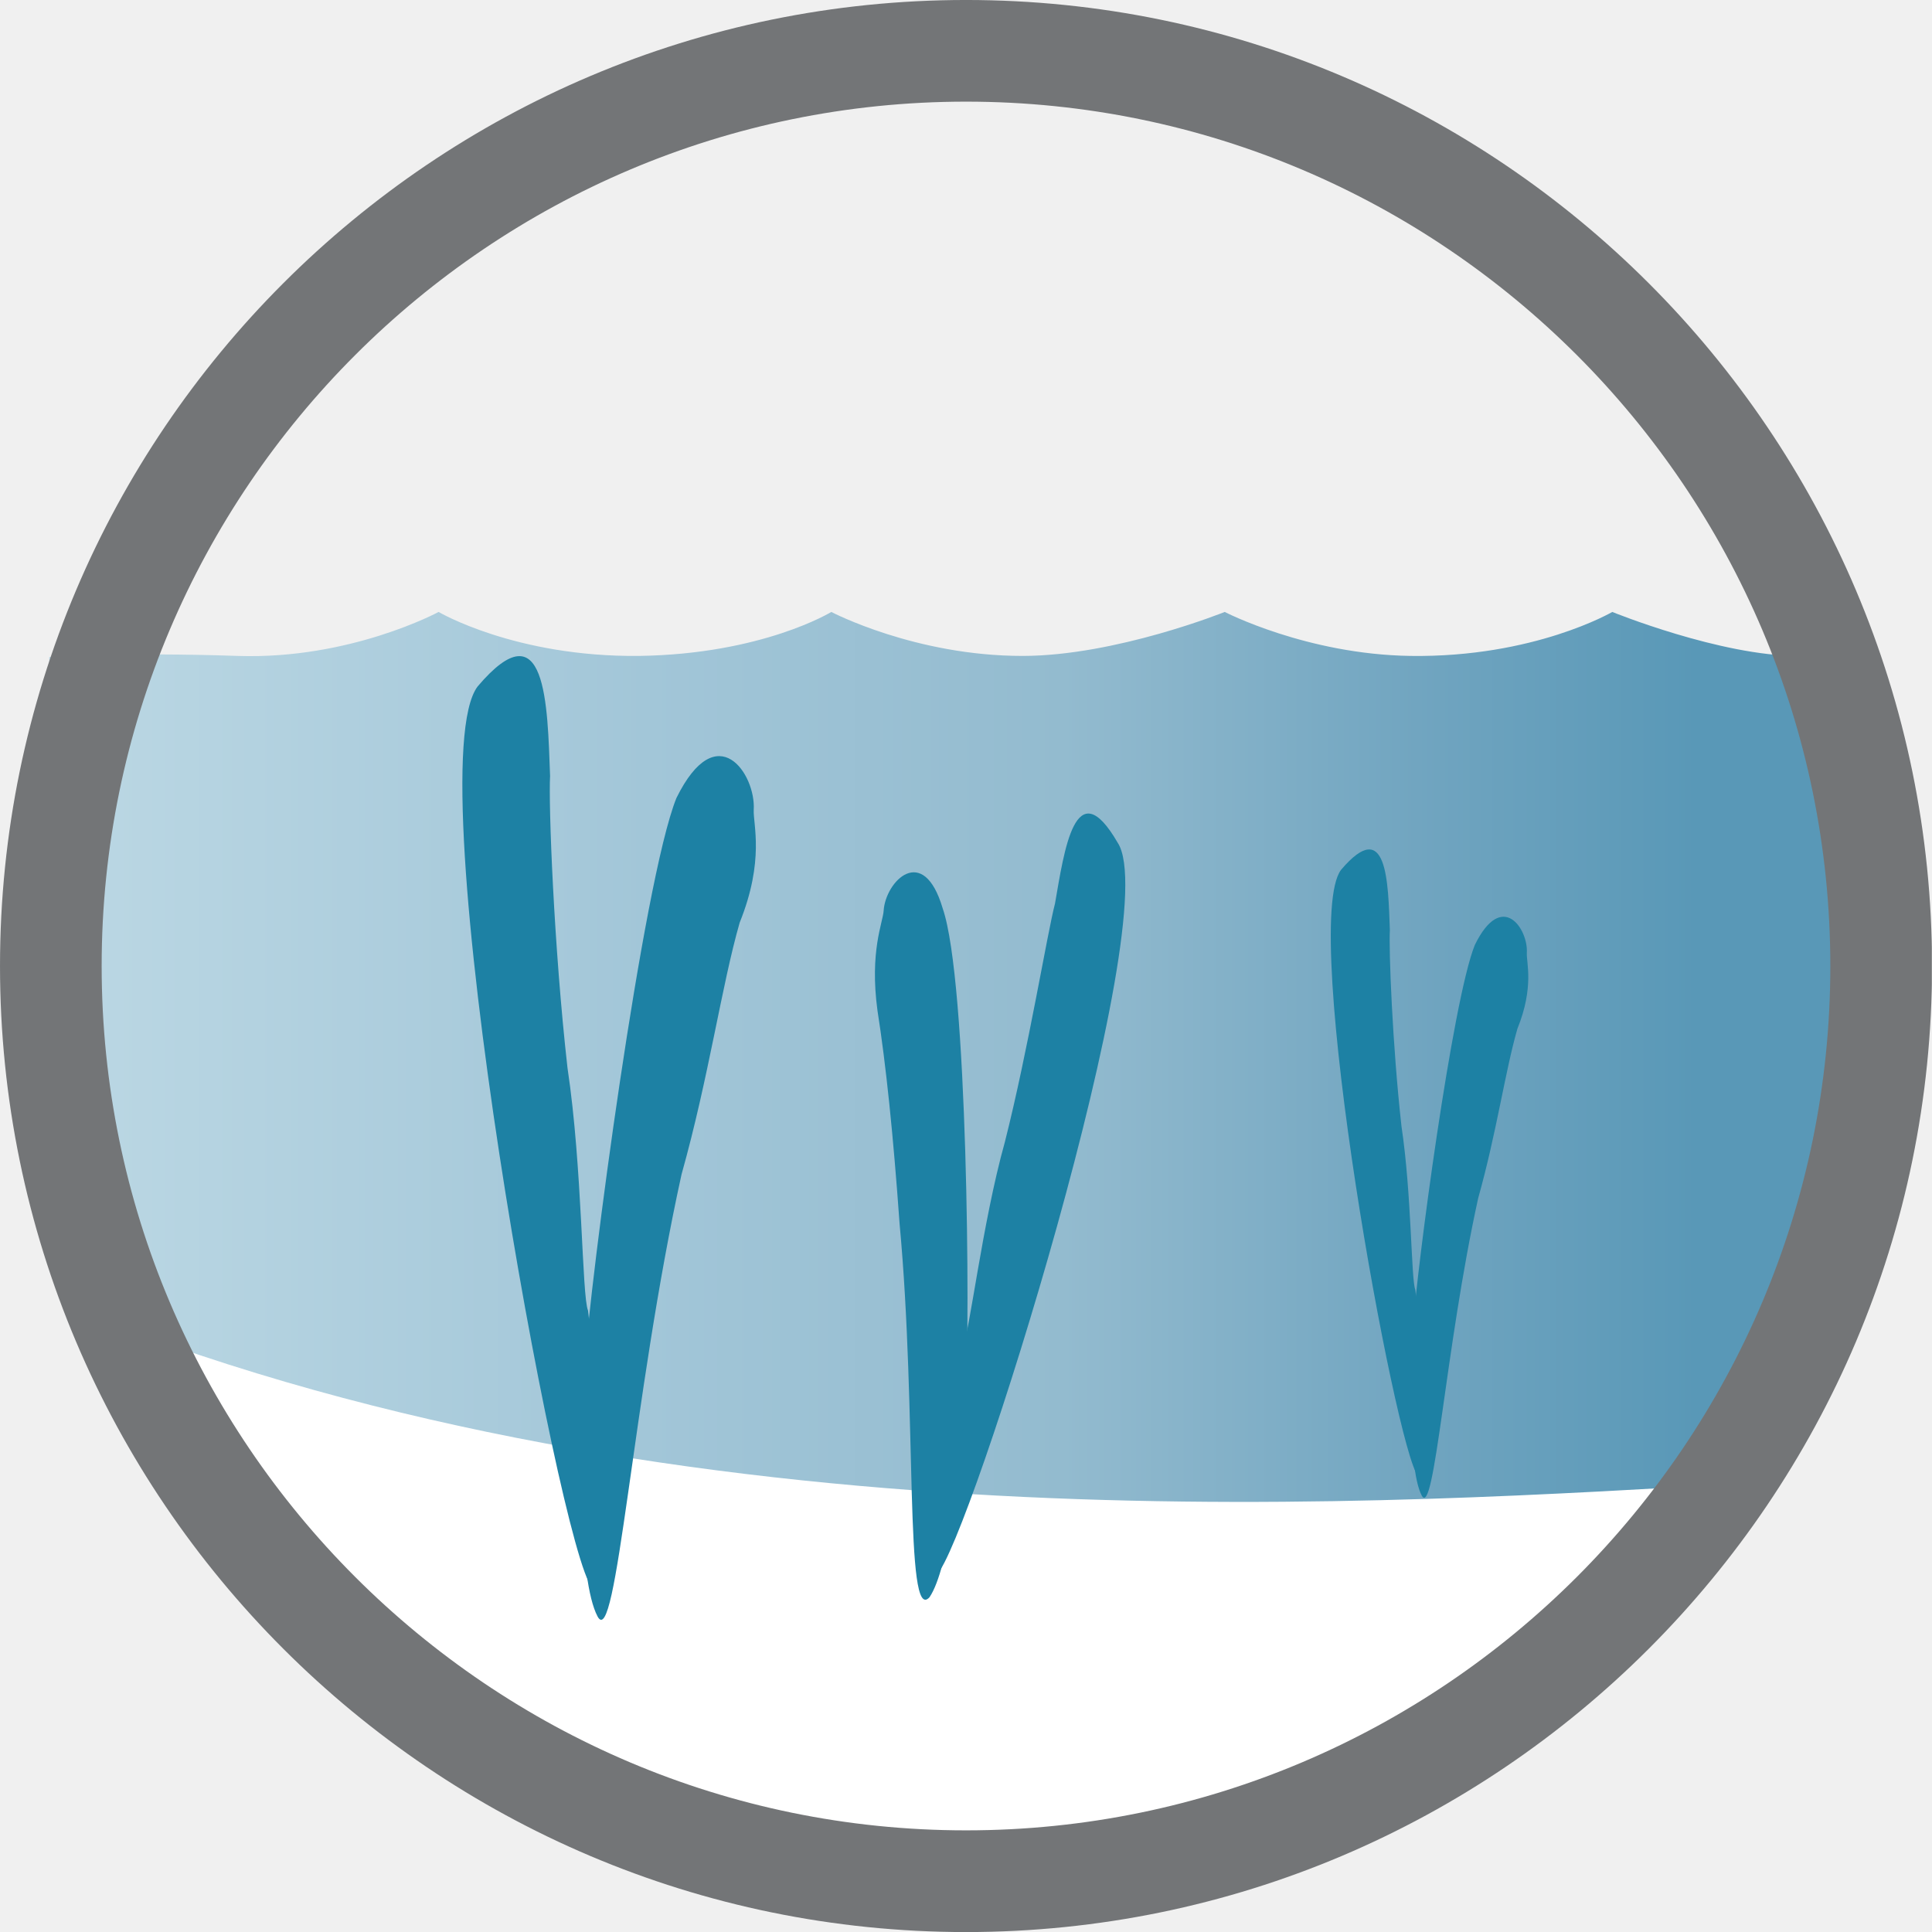
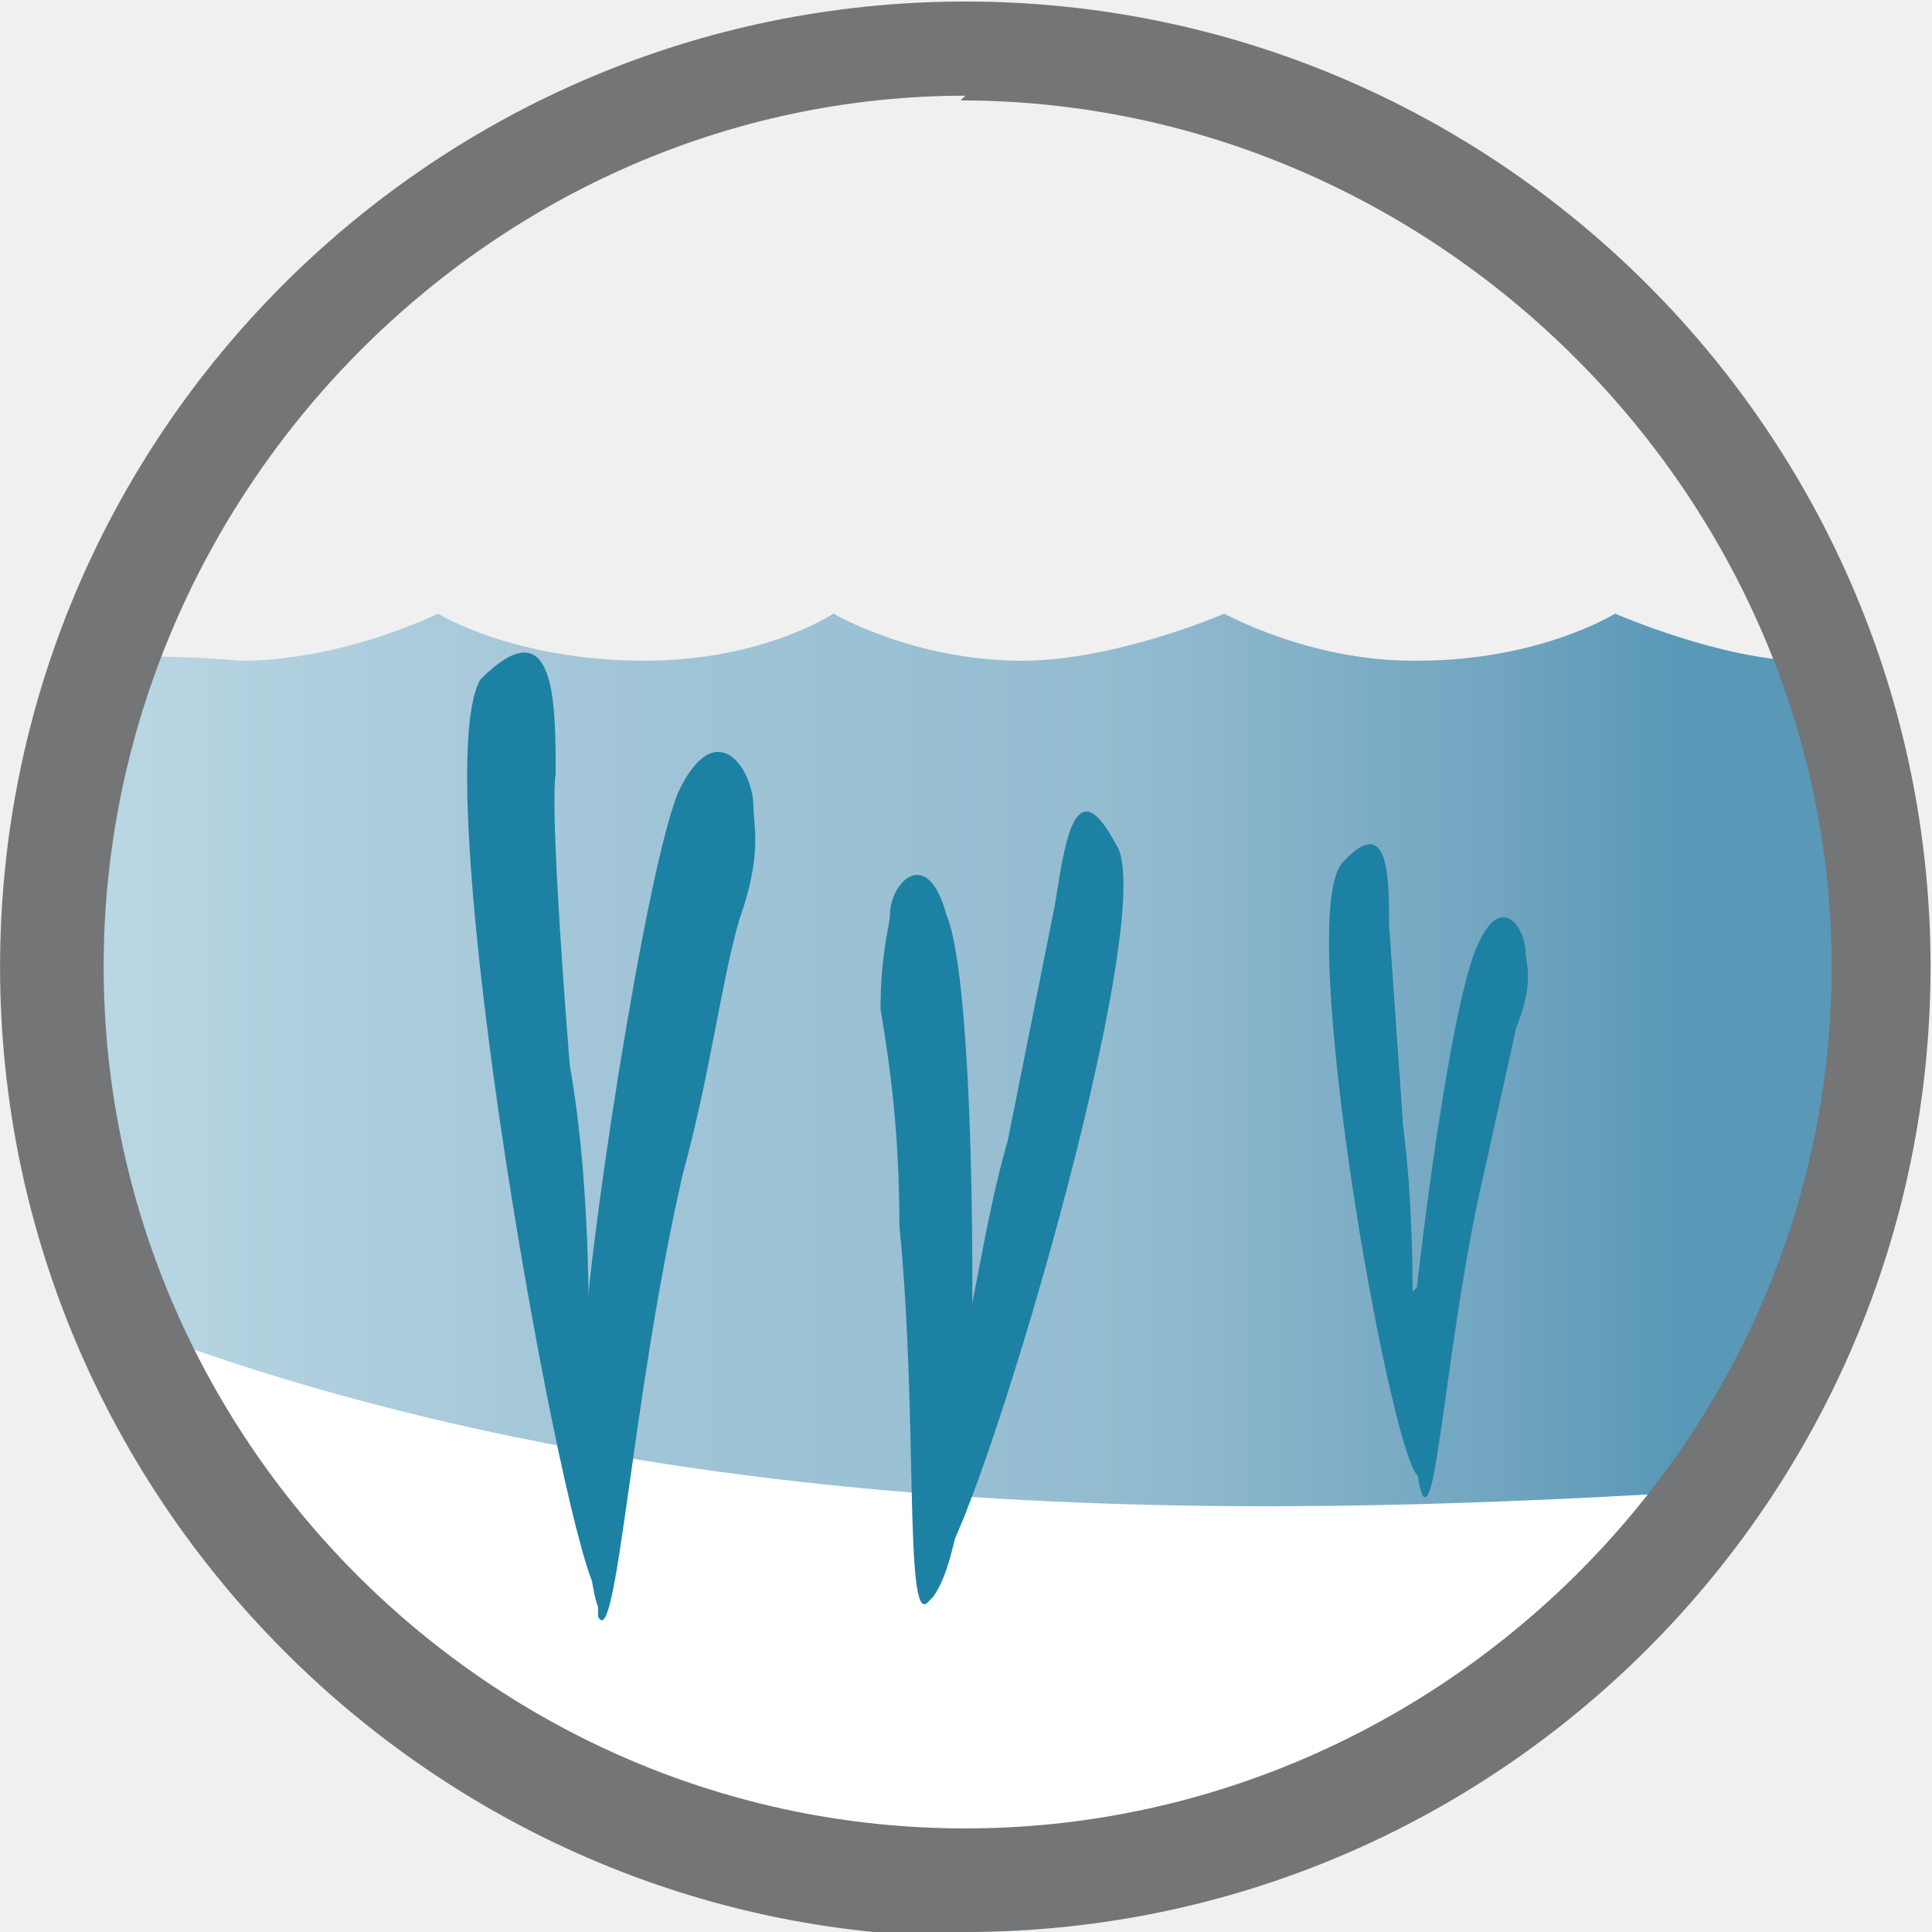
- <svg xmlns="http://www.w3.org/2000/svg" viewBox="0 0 54.706 54.71" height="54.71" width="54.706" xml:space="preserve" version="1.1" id="svg2">
-   <defs id="defs6">
-     <clipPath id="clipPath16" clipPathUnits="userSpaceOnUse">
-       <path id="path18" d="m 29.955,27.102 c -2.202,0.032 -3.944,0.934 -3.944,0.934 l 0,0 c 0,0 -2.314,-0.932 -4.29,-0.934 l 0,0 c -2.283,-0.002 -4.065,0.934 -4.065,0.934 l 0,0 c 0,0 -1.461,-0.897 -4.086,-0.934 l 0,0 c -2.63,-0.026 -4.255,0.934 -4.255,0.934 l 0,0 c 0,0 -1.872,-1.013 -4.263,-0.934 l 0,0 C 2.662,27.184 1.046,27.08 1.046,27.08 l 0,0 0,-12.053 5.693,-9.172 c 0,0 5.378,-5.376 12.97,-5.376 l 0,0 c 7.592,0 17.396,8.855 17.396,8.855 l 0,0 c 0,0 4.431,12.652 1.093,17.768 l 0,0 c -1.659,-0.002 -3.956,0.934 -3.956,0.934 l 0,0 c 0,0 -1.66,-0.971 -4.287,-0.934" />
+ <svg xmlns="http://www.w3.org/2000/svg" viewBox="0 0 54.706 54.71" height="54.7" width="54.7">
+   <defs>
+     <clipPath id="a">
+       <path d="M30 27c-2.2 0-4 1-4 1s-2.3-1-4.3-1c-2.3 0-4 1-4 1s-1.5-1-4-1c-2.8 0-4.4 1-4.4 1s-2-1-4.2-1c-2.3.2-4 0-4 0V15l5.7-9S12 .4 19.7.4 37 9.3 37 9.3 41.6 22 38.3 27c-1.7 0-4 1-4 1s-1.6-1-4.2-1" />
    </clipPath>
-     <linearGradient id="linearGradient24" spreadMethod="pad" gradientTransform="matrix(38.39795,0,0,-38.39795,1.04541,14.25732)" gradientUnits="userSpaceOnUse" y2="0" x2="1" y1="0" x1="0">
-       <stop id="stop26" offset="0" style="stop-opacity:1;stop-color:#bcd8e4" />
-       <stop id="stop28" offset="0.331" style="stop-opacity:1;stop-color:#a2c6d8" />
-       <stop id="stop30" offset="0.561" style="stop-opacity:1;stop-color:#93bbcf" />
-       <stop id="stop32" offset="0.756" style="stop-opacity:1;stop-color:#71a5c0" />
-       <stop id="stop34" offset="0.911" style="stop-opacity:1;stop-color:#5998b7" />
-       <stop id="stop36" offset="1" style="stop-opacity:1;stop-color:#5998b7" />
+     <linearGradient id="b" gradientTransform="matrix(38.39795 0 0 -38.39795 1.045 14.257)" gradientUnits="userSpaceOnUse" x2="1">
+       <stop offset="0" stop-color="#bcd8e4" />
+       <stop offset=".3" stop-color="#a2c6d8" />
+       <stop offset=".6" stop-color="#93bbcf" />
+       <stop offset=".8" stop-color="#71a5c0" />
+       <stop offset=".9" stop-color="#5998b7" />
+       <stop offset="1" stop-color="#5998b7" />
    </linearGradient>
-     <clipPath id="clipPath44" clipPathUnits="userSpaceOnUse">
-       <path id="path46" d="m 0,41.033 41.029,0 L 41.029,0 0,0 0,41.033 Z" />
+     <clipPath id="c">
+       <path d="M0 41h41V0H0v41z" />
    </clipPath>
  </defs>
-   <g transform="matrix(1.333333,0,0,-1.333333,0,54.71027)" id="g10">
-     <g id="g12">
-       <g clip-path="url(#clipPath16)" id="g14">
-         <g id="g20">
-           <g id="g22">
-             <path id="path38" style="fill:url(#linearGradient24);stroke:none" d="m 29.955,27.102 c -2.202,0.032 -3.944,0.934 -3.944,0.934 l 0,0 c 0,0 -2.314,-0.932 -4.29,-0.934 l 0,0 c -2.283,-0.002 -4.065,0.934 -4.065,0.934 l 0,0 c 0,0 -1.461,-0.897 -4.086,-0.934 l 0,0 c -2.63,-0.026 -4.255,0.934 -4.255,0.934 l 0,0 c 0,0 -1.872,-1.013 -4.263,-0.934 l 0,0 C 2.662,27.184 1.046,27.08 1.046,27.08 l 0,0 0,-12.053 5.693,-9.172 c 0,0 5.378,-5.376 12.97,-5.376 l 0,0 c 7.592,0 17.396,8.855 17.396,8.855 l 0,0 c 0,0 4.431,12.652 1.093,17.768 l 0,0 c -1.659,-0.002 -3.956,0.934 -3.956,0.934 l 0,0 c 0,0 -1.66,-0.971 -4.287,-0.934" />
-           </g>
-         </g>
-       </g>
-     </g>
-     <g id="g40">
-       <g clip-path="url(#clipPath44)" id="g42">
-         <g transform="translate(37.1406,9.5332)" id="g48">
-           <path id="path50" style="fill:#ffffff;fill-opacity:1;fill-rule:nonzero;stroke:none" d="m 0,0 c -4.005,-5.271 -12.022,-8.785 -16.729,-8.785 -5.38,0 -14.308,3.825 -17.967,12.143 C -21.931,-1.475 -7.582,-0.425 0,0" />
-         </g>
-         <g transform="translate(20.5171,38.874)" id="g52">
-           <path id="path54" style="fill:#737577;fill-opacity:1;fill-rule:nonzero;stroke:none" d="m 0,0 c -10.122,0 -18.358,-8.237 -18.358,-18.358 0,-10.12 8.236,-18.357 18.358,-18.357 10.122,0 18.356,8.237 18.356,18.357 C 18.356,-8.237 10.122,0 0,0 m 0,-38.875 c -11.313,0 -20.517,9.206 -20.517,20.517 0,11.314 9.204,20.517 20.517,20.517 11.312,0 20.516,-9.203 20.516,-20.517 0,-11.311 -9.204,-20.517 -20.516,-20.517" />
-         </g>
-         <g transform="translate(20.4492,12.4482)" id="g56">
-           <path id="path58" style="fill:#1d81a4;fill-opacity:1;fill-rule:nonzero;stroke:none" d="m 0,0 c 0.139,0.243 0.41,2.604 0.892,4.328 0.499,1.97 0.903,4.449 1.065,5.065 0.195,1.113 0.428,2.852 1.332,1.293 C 4.318,9.121 0.111,-4.262 -0.551,-4.848 -1.214,-5.431 0,0 0,0" />
-         </g>
-         <g transform="translate(19.7412,7.1099)" id="g60">
-           <path id="path62" style="fill:#1d81a4;fill-opacity:1;fill-rule:nonzero;stroke:none" d="m 0,0 c -0.536,-0.592 -0.259,3.896 -0.635,7.926 -0.134,1.886 -0.291,3.397 -0.47,4.533 -0.171,1.263 0.116,1.873 0.131,2.121 0.038,0.623 0.842,1.451 1.255,0.047 C 0.812,13.092 0.862,5.832 0.77,4.334 0.675,2.837 0.412,0.603 0,0" />
-         </g>
-         <g transform="translate(30.0586,13.6421)" id="g64">
-           <path id="path66" style="fill:#1d81a4;fill-opacity:1;fill-rule:nonzero;stroke:none" d="M 0,0 C -0.089,0.208 -0.077,2.032 -0.293,3.466 -0.487,5.201 -0.565,7.232 -0.54,7.638 -0.578,8.653 -0.593,10.074 -1.576,8.918 -2.46,7.756 -0.415,-3.421 0.059,-3.958 0.531,-4.495 0,0 0,0" />
-         </g>
-         <g transform="translate(30.1934,9.2734)" id="g68">
-           <path id="path70" style="fill:#1d81a4;fill-opacity:1;fill-rule:nonzero;stroke:none" d="m 0,0 c 0.271,-0.524 0.497,3.113 1.201,6.313 0.392,1.395 0.574,2.703 0.833,3.598 0.36,0.889 0.188,1.408 0.2,1.61 0.032,0.505 -0.525,1.35 -1.104,0.17 C 0.65,10.504 -0.109,4.772 -0.184,3.562 -0.259,2.349 -0.27,0.524 0,0" />
-         </g>
-         <g transform="translate(12.4888,13.1982)" id="g72">
-           <path id="path74" style="fill:#1d81a4;fill-opacity:1;fill-rule:nonzero;stroke:none" d="m 0,0 c -0.132,0.312 -0.115,3.022 -0.436,5.153 -0.291,2.58 -0.405,5.6 -0.37,6.201 -0.056,1.511 -0.078,3.623 -1.538,1.902 C -3.656,11.531 -0.618,-5.085 0.085,-5.881 0.79,-6.68 0,0 0,0" />
-         </g>
-         <g transform="translate(12.689,6.7061)" id="g76">
-           <path id="path78" style="fill:#1d81a4;fill-opacity:1;fill-rule:nonzero;stroke:none" d="m 0,0 c 0.403,-0.779 0.738,4.626 1.786,9.385 0.582,2.074 0.851,4.014 1.235,5.348 0.534,1.323 0.282,2.093 0.298,2.393 0.048,0.752 -0.777,2.007 -1.642,0.252 C 0.966,15.614 -0.163,7.093 -0.275,5.292 -0.387,3.492 -0.405,0.778 0,0" />
-         </g>
-       </g>
-     </g>
+   <g clip-path="url(#a)" transform="matrix(1.33333 0 0 -1.33333 0 54.71)">
+     <path d="M30 27c-2.2 0-4 1-4 1s-2.3-1-4.3-1c-2.3 0-4 1-4 1s-1.5-1-4-1c-2.8 0-4.4 1-4.4 1s-2-1-4.2-1c-2.3.2-4 0-4 0V15l5.7-9S12 .4 19.7.4 37 9.3 37 9.3 41.6 22 38.3 27c-1.7 0-4 1-4 1s-1.6-1-4.2-1" fill="url(#b)" />
+   </g>
+   <g clip-path="url(#c)" transform="matrix(1.33333 0 0 -1.33333 0 54.71)">
+     <path d="M37 9.5C33 4.3 25 .7 20.5.7 15 .7 6 4.7 2.4 13 15.2 8 29.6 9 37 9.4" fill="#fff" />
+     <path d="M20.5 39c-10 0-18.3-8.4-18.3-18.5 0-10 8.2-18.3 18.3-18.3 10 0 18.4 8.2 18.4 18.3 0 10-8.4 18.4-18.5 18.4m0-39C9.2 0 0 9.2 0 20.5S9.2 41 20.5 41 41 31.8 41 20.5 31.8 0 20.5 0" fill="#737577" />
+     <path d="M20.4 12.4c.2.3.5 2.7 1 4.4l1 5c.2 1.2.4 3 1.3 1.3 1-1.4-3-14.8-3.8-15.4-.8-.6.4 4.8.4 4.8" fill="#1d81a4" />
+     <path d="M19.7 7c-.5-.5-.2 4-.6 8 0 2-.2 3.4-.4 4.6 0 1.2.2 1.8.2 2 0 .7.8 1.5 1.2 0 .6-1.4.6-8.7.5-10.2 0-1.5-.3-3.7-.8-4.3M30 13.6c0 .3 0 2-.2 3.5l-.3 4.3c0 1 0 2.4-1 1.3-1-1.2 1-12.4 1.6-13 .6-.5 0 4 0 4" fill="#1d81a4" />
+     <path d="M30.2 9.3c.3-.6.5 3 1.2 6.3l.8 3.6c.4 1 .2 1.4.2 1.6 0 .5-.5 1.3-1 .2-.6-1.2-1.3-7-1.4-8.2 0-1.2 0-3 .2-3.5M12.5 13.2c0 .3 0 3-.4 5.2-.2 2.5-.4 5.6-.3 6.2 0 1.5 0 3.6-1.6 2C9 24.5 12 8 12.7 7.2c.7-.8 0 6 0 6" fill="#1d81a4" />
+     <path d="M12.7 6.7c.4-.8.7 4.6 1.8 9.4.6 2.2.8 4 1.2 5.4.5 1.4.3 2 .3 2.4 0 .8-.8 2-1.6.3-.7-1.7-2-10.2-2-12 0-1.8 0-4.5.3-5.3" fill="#1d81a4" />
  </g>
</svg>
